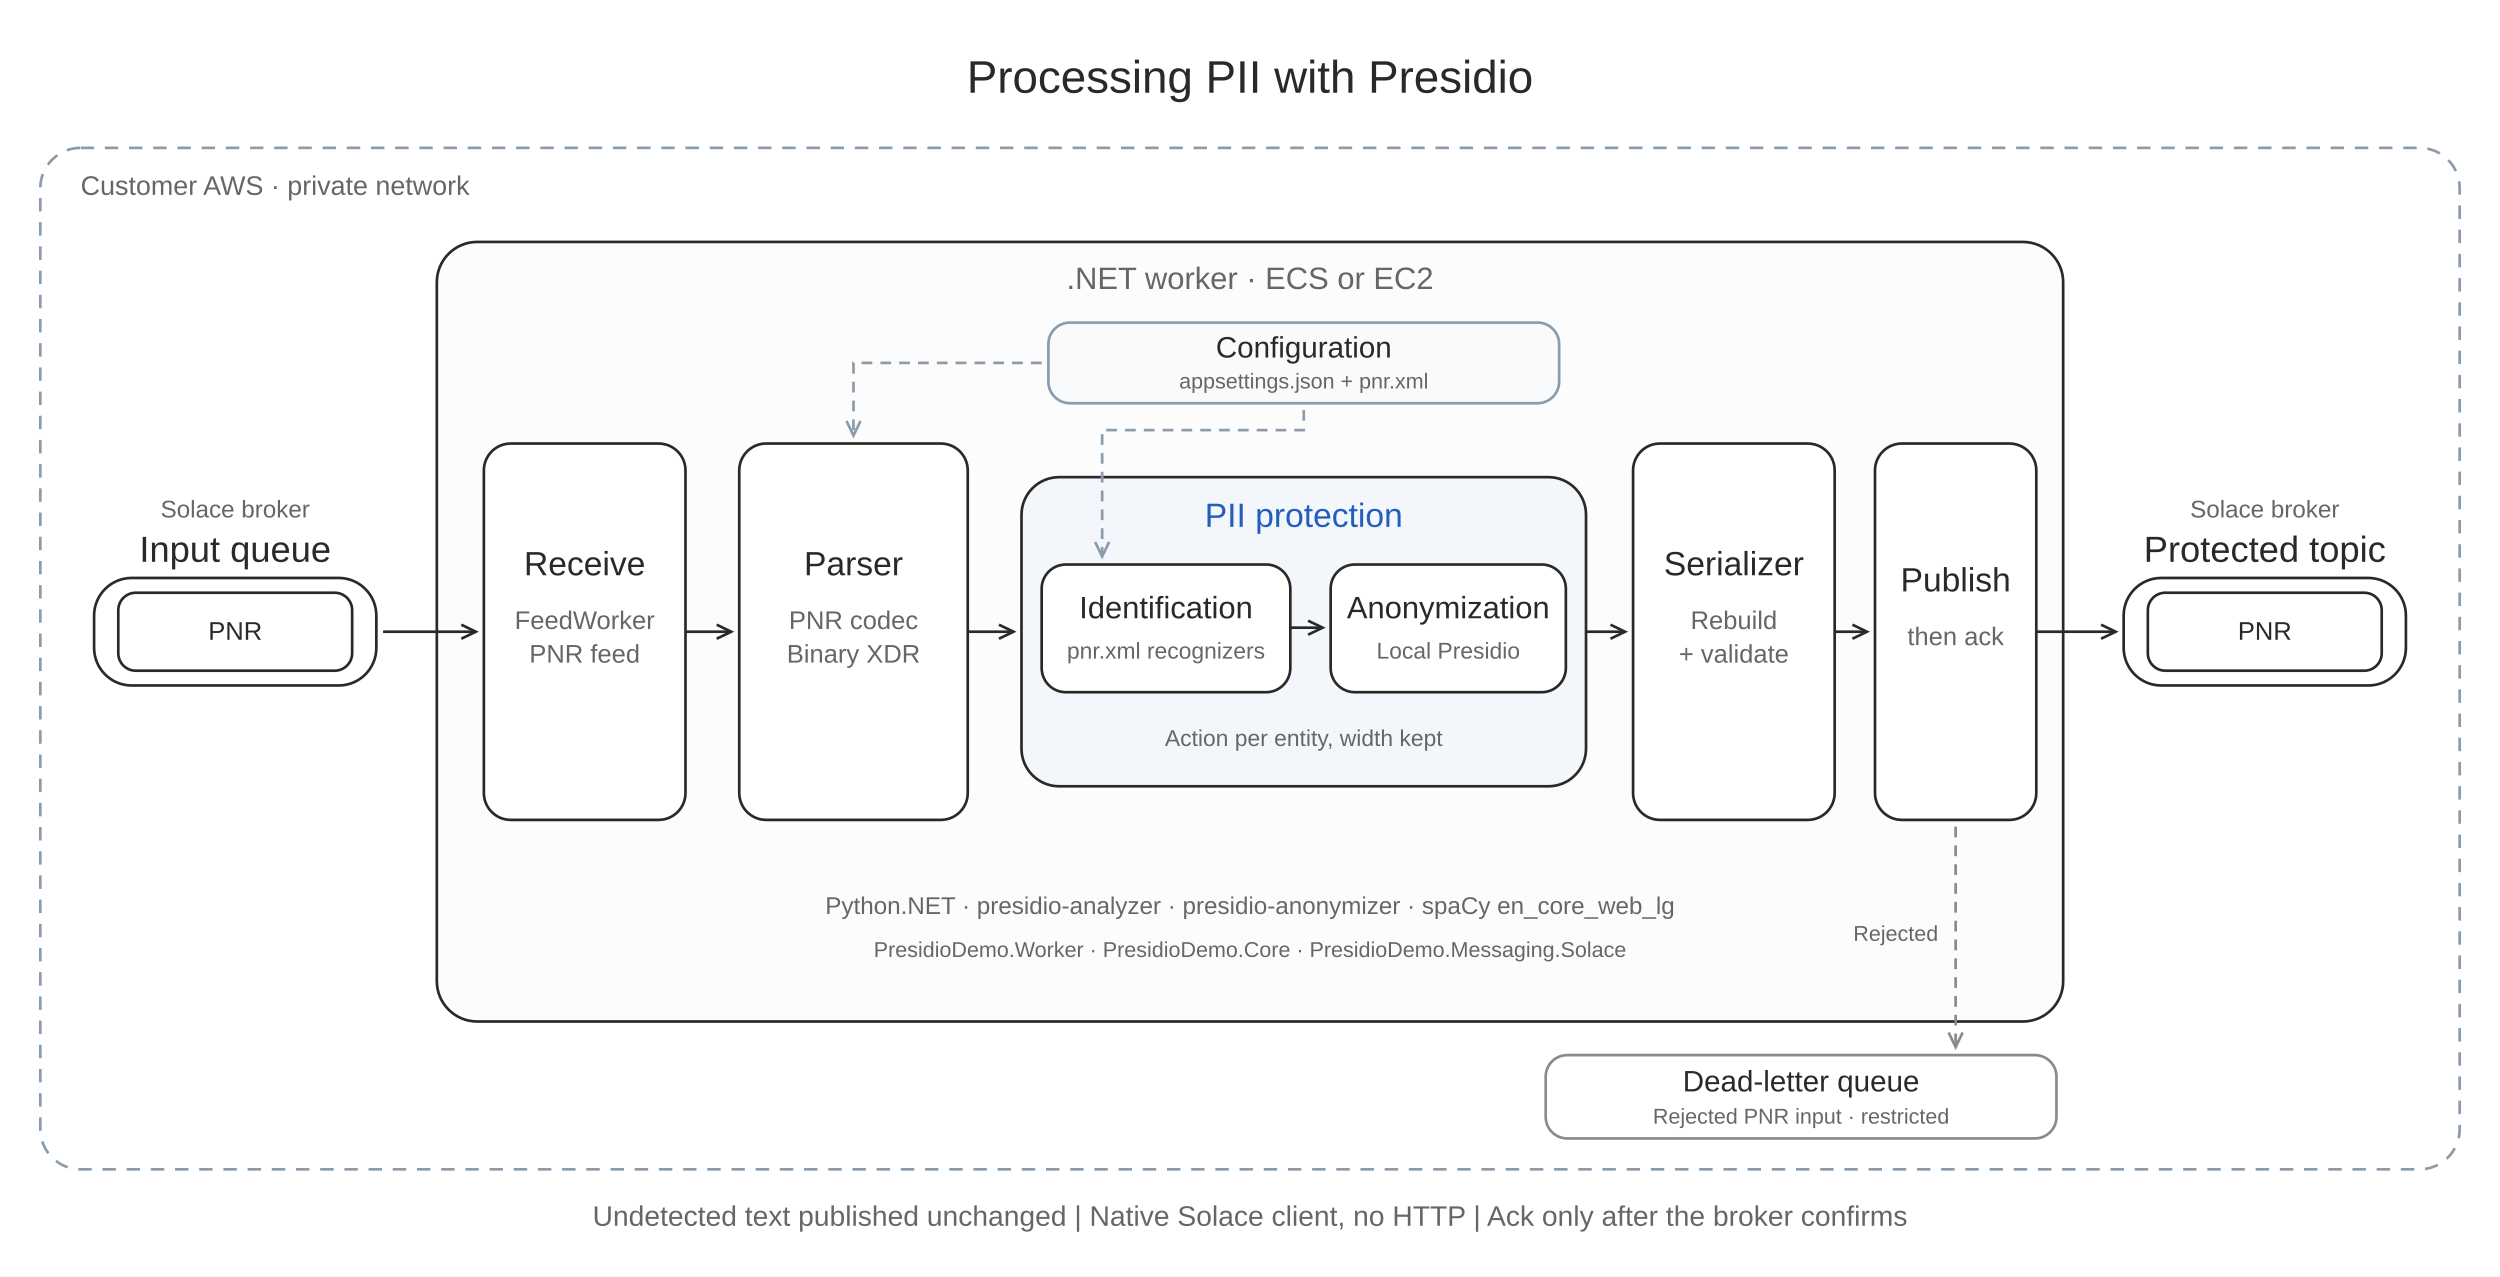
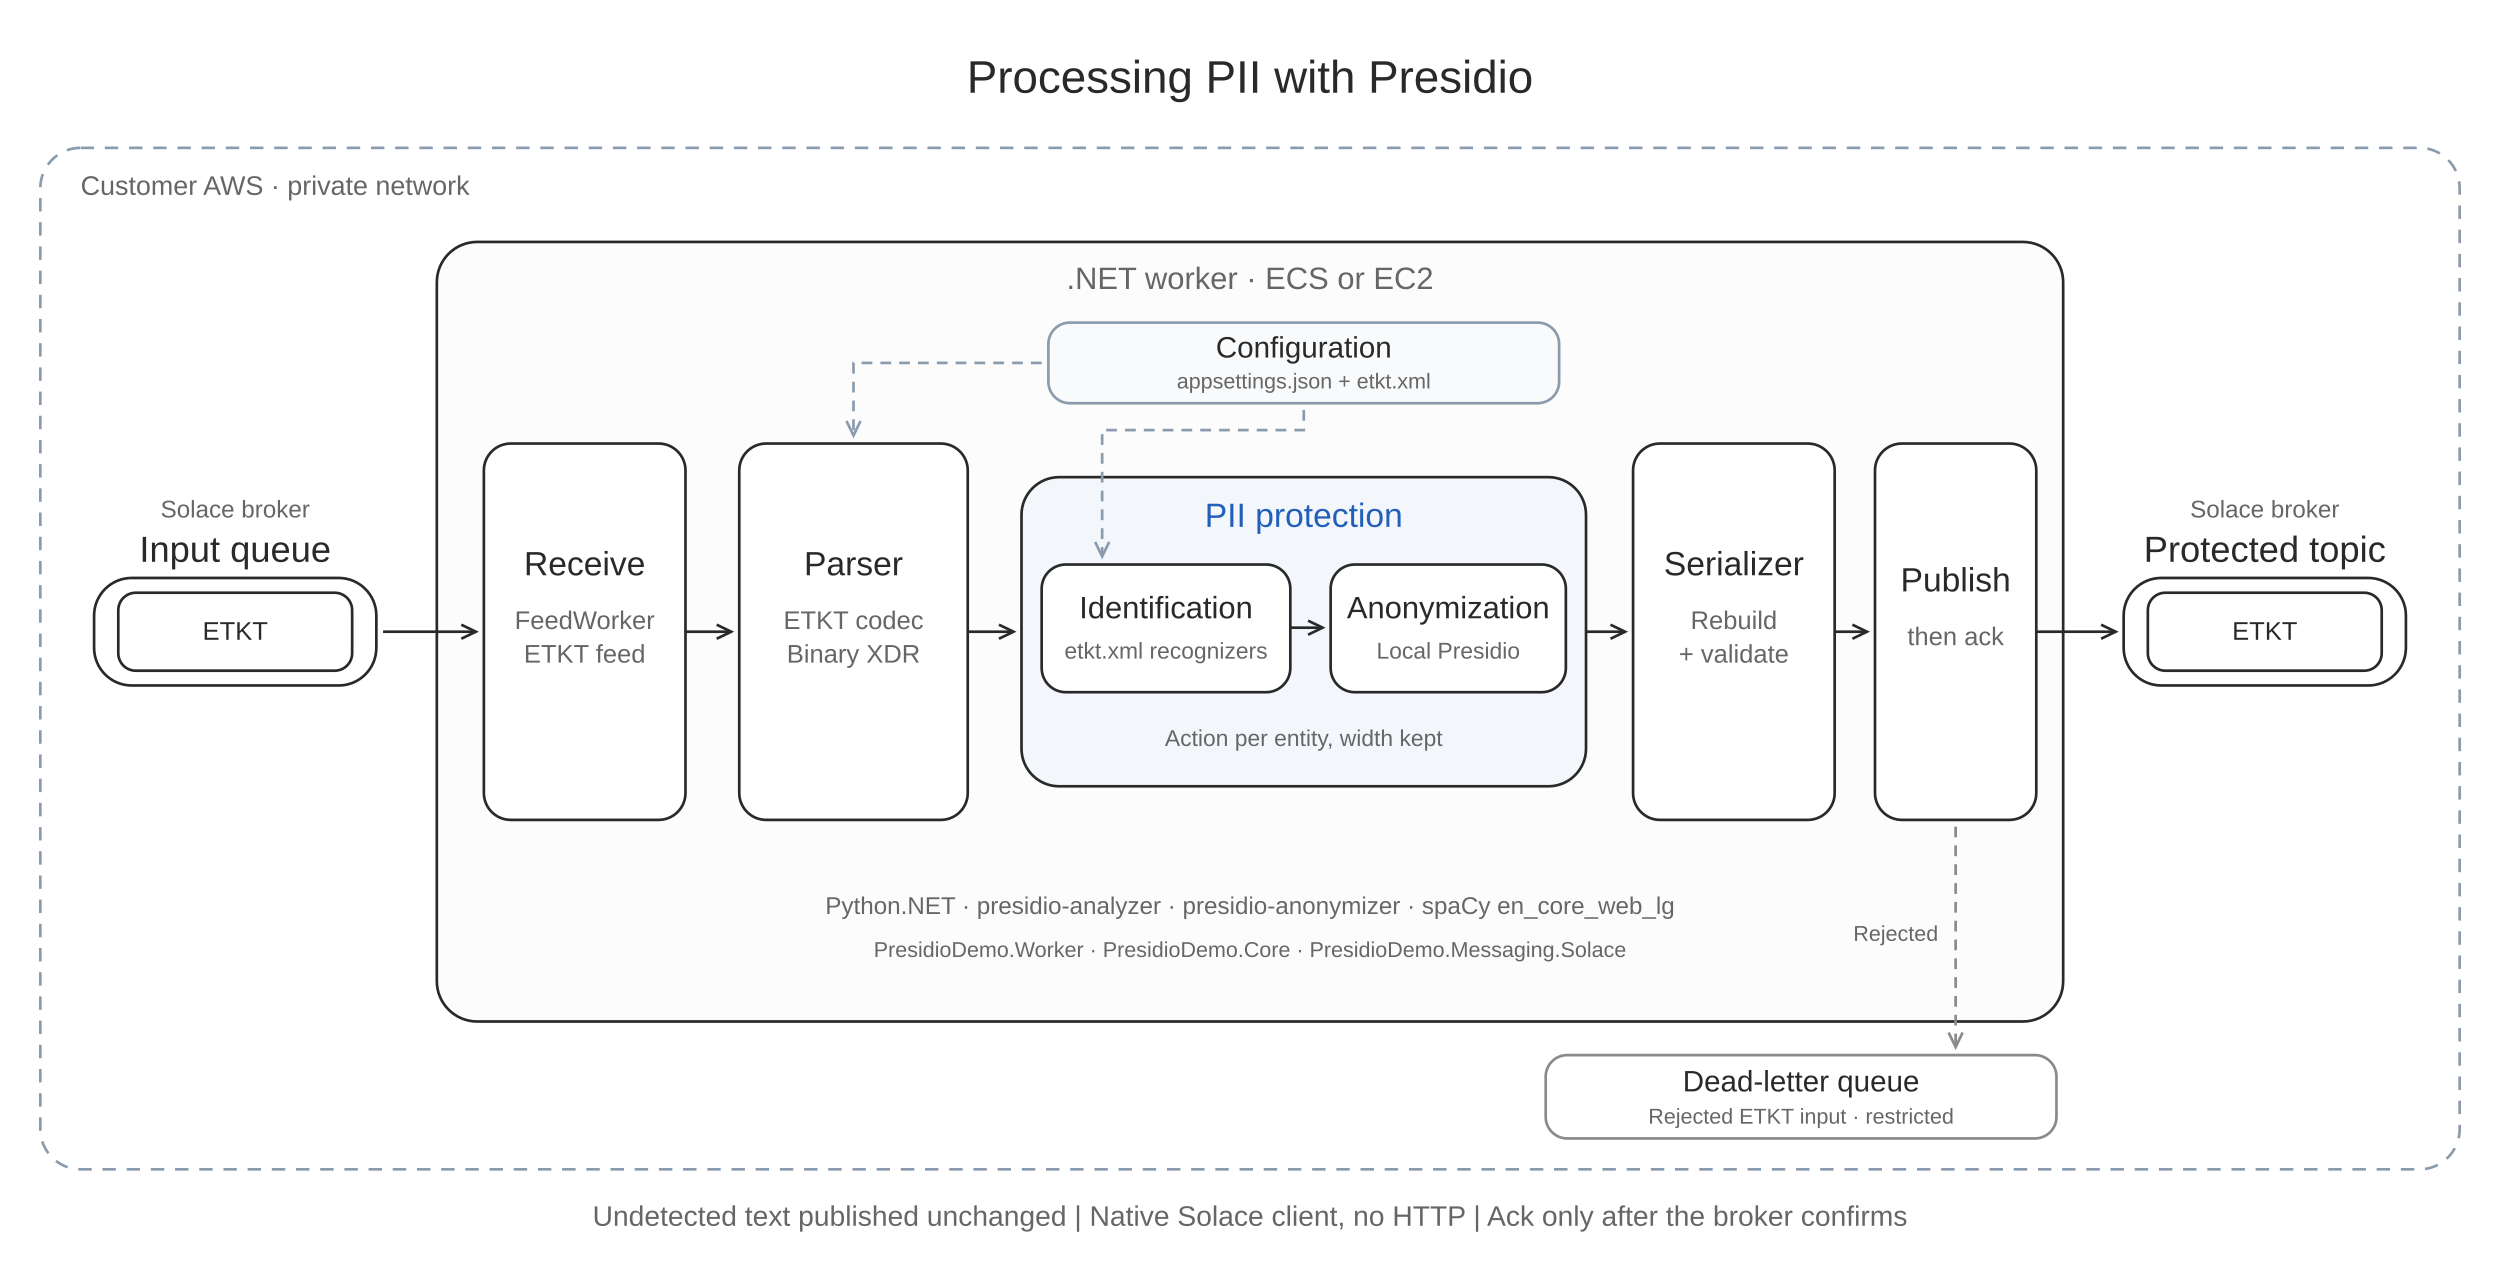
<svg xmlns="http://www.w3.org/2000/svg" width="1860" height="950" viewBox="0 0 1860 950" role="img" aria-labelledby="title desc">
  <rect width="1860" height="950" fill="white" />
  <text x="930" y="69" text-anchor="middle" font-family="Arial,Helvetica,sans-serif" font-size="34" fill="#292929">Processing PII with Presidio</text>
  <rect x="30" y="110" width="1800" height="760" rx="30" fill="none" stroke="#8a9bad" stroke-width="2" stroke-dasharray="10 8" />
  <text x="60" y="145" text-anchor="start" font-family="Arial,Helvetica,sans-serif" font-size="20" fill="#666666">Customer AWS · private network</text>
  <text x="175" y="385" text-anchor="middle" font-family="Arial,Helvetica,sans-serif" font-size="18" fill="#666666">Solace broker</text>
  <text x="175" y="418" text-anchor="middle" font-family="Arial,Helvetica,sans-serif" font-size="27" fill="#292929">Input queue</text>
  <rect x="70" y="430" width="210" height="80" rx="28" fill="white" stroke="#292929" stroke-width="2" />
  <rect x="88" y="441" width="174" height="58" rx="13" fill="white" stroke="#292929" stroke-width="2" />
-   <text x="175" y="476" text-anchor="middle" font-family="Arial,Helvetica,sans-serif" font-size="19" fill="#292929">PNR</text>
+   <text x="175" y="476" text-anchor="middle" font-family="Arial,Helvetica,sans-serif" font-size="19" fill="#292929">ETKT</text>
  <text x="1685" y="385" text-anchor="middle" font-family="Arial,Helvetica,sans-serif" font-size="18" fill="#666666">Solace broker</text>
  <text x="1685" y="418" text-anchor="middle" font-family="Arial,Helvetica,sans-serif" font-size="27" fill="#292929">Protected topic</text>
  <rect x="1580" y="430" width="210" height="80" rx="28" fill="white" stroke="#292929" stroke-width="2" />
  <rect x="1598" y="441" width="174" height="58" rx="13" fill="white" stroke="#292929" stroke-width="2" />
-   <text x="1685" y="476" text-anchor="middle" font-family="Arial,Helvetica,sans-serif" font-size="19" fill="#292929">PNR</text>
+   <text x="1685" y="476" text-anchor="middle" font-family="Arial,Helvetica,sans-serif" font-size="19" fill="#292929">ETKT</text>
  <rect x="325" y="180" width="1210" height="580" rx="30" fill="#fcfcfc" stroke="#292929" stroke-width="2" />
  <text x="930" y="215" text-anchor="middle" font-family="Arial,Helvetica,sans-serif" font-size="23" fill="#666666">.NET worker · ECS or EC2</text>
  <rect x="360" y="330" width="150" height="280" rx="20" fill="white" stroke="#292929" stroke-width="2" />
  <text x="435.0" y="428.0" text-anchor="middle" font-family="Arial,Helvetica,sans-serif" font-size="25" fill="#292929">Receive</text>
  <text x="435.0" y="468.0" text-anchor="middle" font-family="Arial,Helvetica,sans-serif" font-size="19" fill="#666666">FeedWorker</text>
-   <text x="435.0" y="493.0" text-anchor="middle" font-family="Arial,Helvetica,sans-serif" font-size="19" fill="#666666">PNR feed</text>
+   <text x="435.0" y="493.0" text-anchor="middle" font-family="Arial,Helvetica,sans-serif" font-size="19" fill="#666666">ETKT feed</text>
  <rect x="550" y="330" width="170" height="280" rx="20" fill="white" stroke="#292929" stroke-width="2" />
  <text x="635.0" y="428.0" text-anchor="middle" font-family="Arial,Helvetica,sans-serif" font-size="25" fill="#292929">Parser</text>
-   <text x="635.0" y="468.0" text-anchor="middle" font-family="Arial,Helvetica,sans-serif" font-size="19" fill="#666666">PNR codec</text>
+   <text x="635.0" y="468.0" text-anchor="middle" font-family="Arial,Helvetica,sans-serif" font-size="19" fill="#666666">ETKT codec</text>
  <text x="635.0" y="493.0" text-anchor="middle" font-family="Arial,Helvetica,sans-serif" font-size="19" fill="#666666">Binary XDR</text>
  <rect x="760" y="355" width="420" height="230" rx="28" fill="#f3f7fc" stroke="#292929" stroke-width="2" />
  <text x="970" y="392" text-anchor="middle" font-family="Arial,Helvetica,sans-serif" font-size="25" fill="#225fba">PII protection</text>
  <rect x="775" y="420" width="185" height="95" rx="18" fill="white" stroke="#292929" stroke-width="2" />
  <text x="867.5" y="460" text-anchor="middle" font-family="Arial,Helvetica,sans-serif" font-size="23" fill="#292929">Identification</text>
-   <text x="867.5" y="490" text-anchor="middle" font-family="Arial,Helvetica,sans-serif" font-size="17" fill="#666666">pnr.xml recognizers</text>
+   <text x="867.5" y="490" text-anchor="middle" font-family="Arial,Helvetica,sans-serif" font-size="17" fill="#666666">etkt.xml recognizers</text>
  <rect x="990" y="420" width="175" height="95" rx="18" fill="white" stroke="#292929" stroke-width="2" />
  <text x="1077.5" y="460" text-anchor="middle" font-family="Arial,Helvetica,sans-serif" font-size="23" fill="#292929">Anonymization</text>
  <text x="1077.5" y="490" text-anchor="middle" font-family="Arial,Helvetica,sans-serif" font-size="17" fill="#666666">Local Presidio</text>
  <polyline points="960,467 984,467" fill="none" stroke="#292929" stroke-width="2" />
  <polyline points="973.20,461.78 984,467 973.20,472.22" fill="none" stroke="#292929" stroke-width="2" />
  <text x="970" y="555" text-anchor="middle" font-family="Arial,Helvetica,sans-serif" font-size="17" fill="#666666">Action per entity, width kept</text>
  <rect x="1215" y="330" width="150" height="280" rx="20" fill="white" stroke="#292929" stroke-width="2" />
  <text x="1290.0" y="428.0" text-anchor="middle" font-family="Arial,Helvetica,sans-serif" font-size="25" fill="#292929">Serializer</text>
  <text x="1290.0" y="468.0" text-anchor="middle" font-family="Arial,Helvetica,sans-serif" font-size="19" fill="#666666">Rebuild</text>
  <text x="1290.0" y="493.0" text-anchor="middle" font-family="Arial,Helvetica,sans-serif" font-size="19" fill="#666666">+ validate</text>
  <rect x="1395" y="330" width="120" height="280" rx="20" fill="white" stroke="#292929" stroke-width="2" />
  <text x="1455.0" y="440.0" text-anchor="middle" font-family="Arial,Helvetica,sans-serif" font-size="25" fill="#292929">Publish</text>
  <text x="1455.0" y="480.0" text-anchor="middle" font-family="Arial,Helvetica,sans-serif" font-size="19" fill="#666666">then ack</text>
  <rect x="780" y="240" width="380" height="60" rx="16" fill="#f8fafc" stroke="#8a9bad" stroke-width="2" />
  <text x="970" y="266" text-anchor="middle" font-family="Arial,Helvetica,sans-serif" font-size="22" fill="#292929">Configuration</text>
-   <text x="970" y="289" text-anchor="middle" font-family="Arial,Helvetica,sans-serif" font-size="16" fill="#666666">appsettings.json + pnr.xml</text>
+   <text x="970" y="289" text-anchor="middle" font-family="Arial,Helvetica,sans-serif" font-size="16" fill="#666666">appsettings.json + etkt.xml</text>
  <polyline points="775,270 635,270 635,324" fill="none" stroke="#8a9bad" stroke-width="2" stroke-dasharray="8 6" />
  <polyline points="640.22,313.20 635,324 629.78,313.20" fill="none" stroke="#8a9bad" stroke-width="2" />
  <polyline points="970,305 970,320 820,320 820,414" fill="none" stroke="#8a9bad" stroke-width="2" stroke-dasharray="8 6" />
  <polyline points="825.22,403.20 820,414 814.78,403.20" fill="none" stroke="#8a9bad" stroke-width="2" />
  <polyline points="285,470 354,470" fill="none" stroke="#292929" stroke-width="2" />
  <polyline points="343.20,464.78 354,470 343.20,475.22" fill="none" stroke="#292929" stroke-width="2" />
  <polyline points="510,470 544,470" fill="none" stroke="#292929" stroke-width="2" />
  <polyline points="533.20,464.78 544,470 533.20,475.22" fill="none" stroke="#292929" stroke-width="2" />
  <polyline points="720,470 754,470" fill="none" stroke="#292929" stroke-width="2" />
  <polyline points="743.20,464.78 754,470 743.20,475.22" fill="none" stroke="#292929" stroke-width="2" />
  <polyline points="1180,470 1209,470" fill="none" stroke="#292929" stroke-width="2" />
  <polyline points="1198.20,464.78 1209,470 1198.20,475.22" fill="none" stroke="#292929" stroke-width="2" />
  <polyline points="1365,470 1389,470" fill="none" stroke="#292929" stroke-width="2" />
  <polyline points="1378.20,464.78 1389,470 1378.20,475.22" fill="none" stroke="#292929" stroke-width="2" />
  <polyline points="1515,470 1574,470" fill="none" stroke="#292929" stroke-width="2" />
  <polyline points="1563.20,464.78 1574,470 1563.20,475.22" fill="none" stroke="#292929" stroke-width="2" />
  <text x="930" y="680" text-anchor="middle" font-family="Arial,Helvetica,sans-serif" font-size="18" fill="#666666">Python.NET · presidio-analyzer · presidio-anonymizer · spaCy en_core_web_lg</text>
  <text x="930" y="712" text-anchor="middle" font-family="Arial,Helvetica,sans-serif" font-size="16" fill="#666666">PresidioDemo.Worker · PresidioDemo.Core · PresidioDemo.Messaging.Solace</text>
  <rect x="1150" y="785" width="380" height="62" rx="16" fill="white" stroke="#8a8a8a" stroke-width="2" />
  <text x="1340" y="812" text-anchor="middle" font-family="Arial,Helvetica,sans-serif" font-size="22" fill="#292929">Dead-letter queue</text>
-   <text x="1340" y="836" text-anchor="middle" font-family="Arial,Helvetica,sans-serif" font-size="16" fill="#666666">Rejected PNR input · restricted</text>
+   <text x="1340" y="836" text-anchor="middle" font-family="Arial,Helvetica,sans-serif" font-size="16" fill="#666666">Rejected ETKT input · restricted</text>
  <polyline points="1455,615 1455,779" fill="none" stroke="#8a8a8a" stroke-width="2" stroke-dasharray="8 6" />
  <polyline points="1460.22,768.20 1455,779 1449.78,768.20" fill="none" stroke="#8a8a8a" stroke-width="2" />
  <text x="1442" y="700" text-anchor="end" font-family="Arial,Helvetica,sans-serif" font-size="16" fill="#666666">Rejected</text>
  <text x="930" y="912" text-anchor="middle" font-family="Arial,Helvetica,sans-serif" font-size="21" fill="#666666">Undetected text published unchanged  |  Native Solace client, no HTTP  |  Ack only after the broker confirms</text>
</svg>
